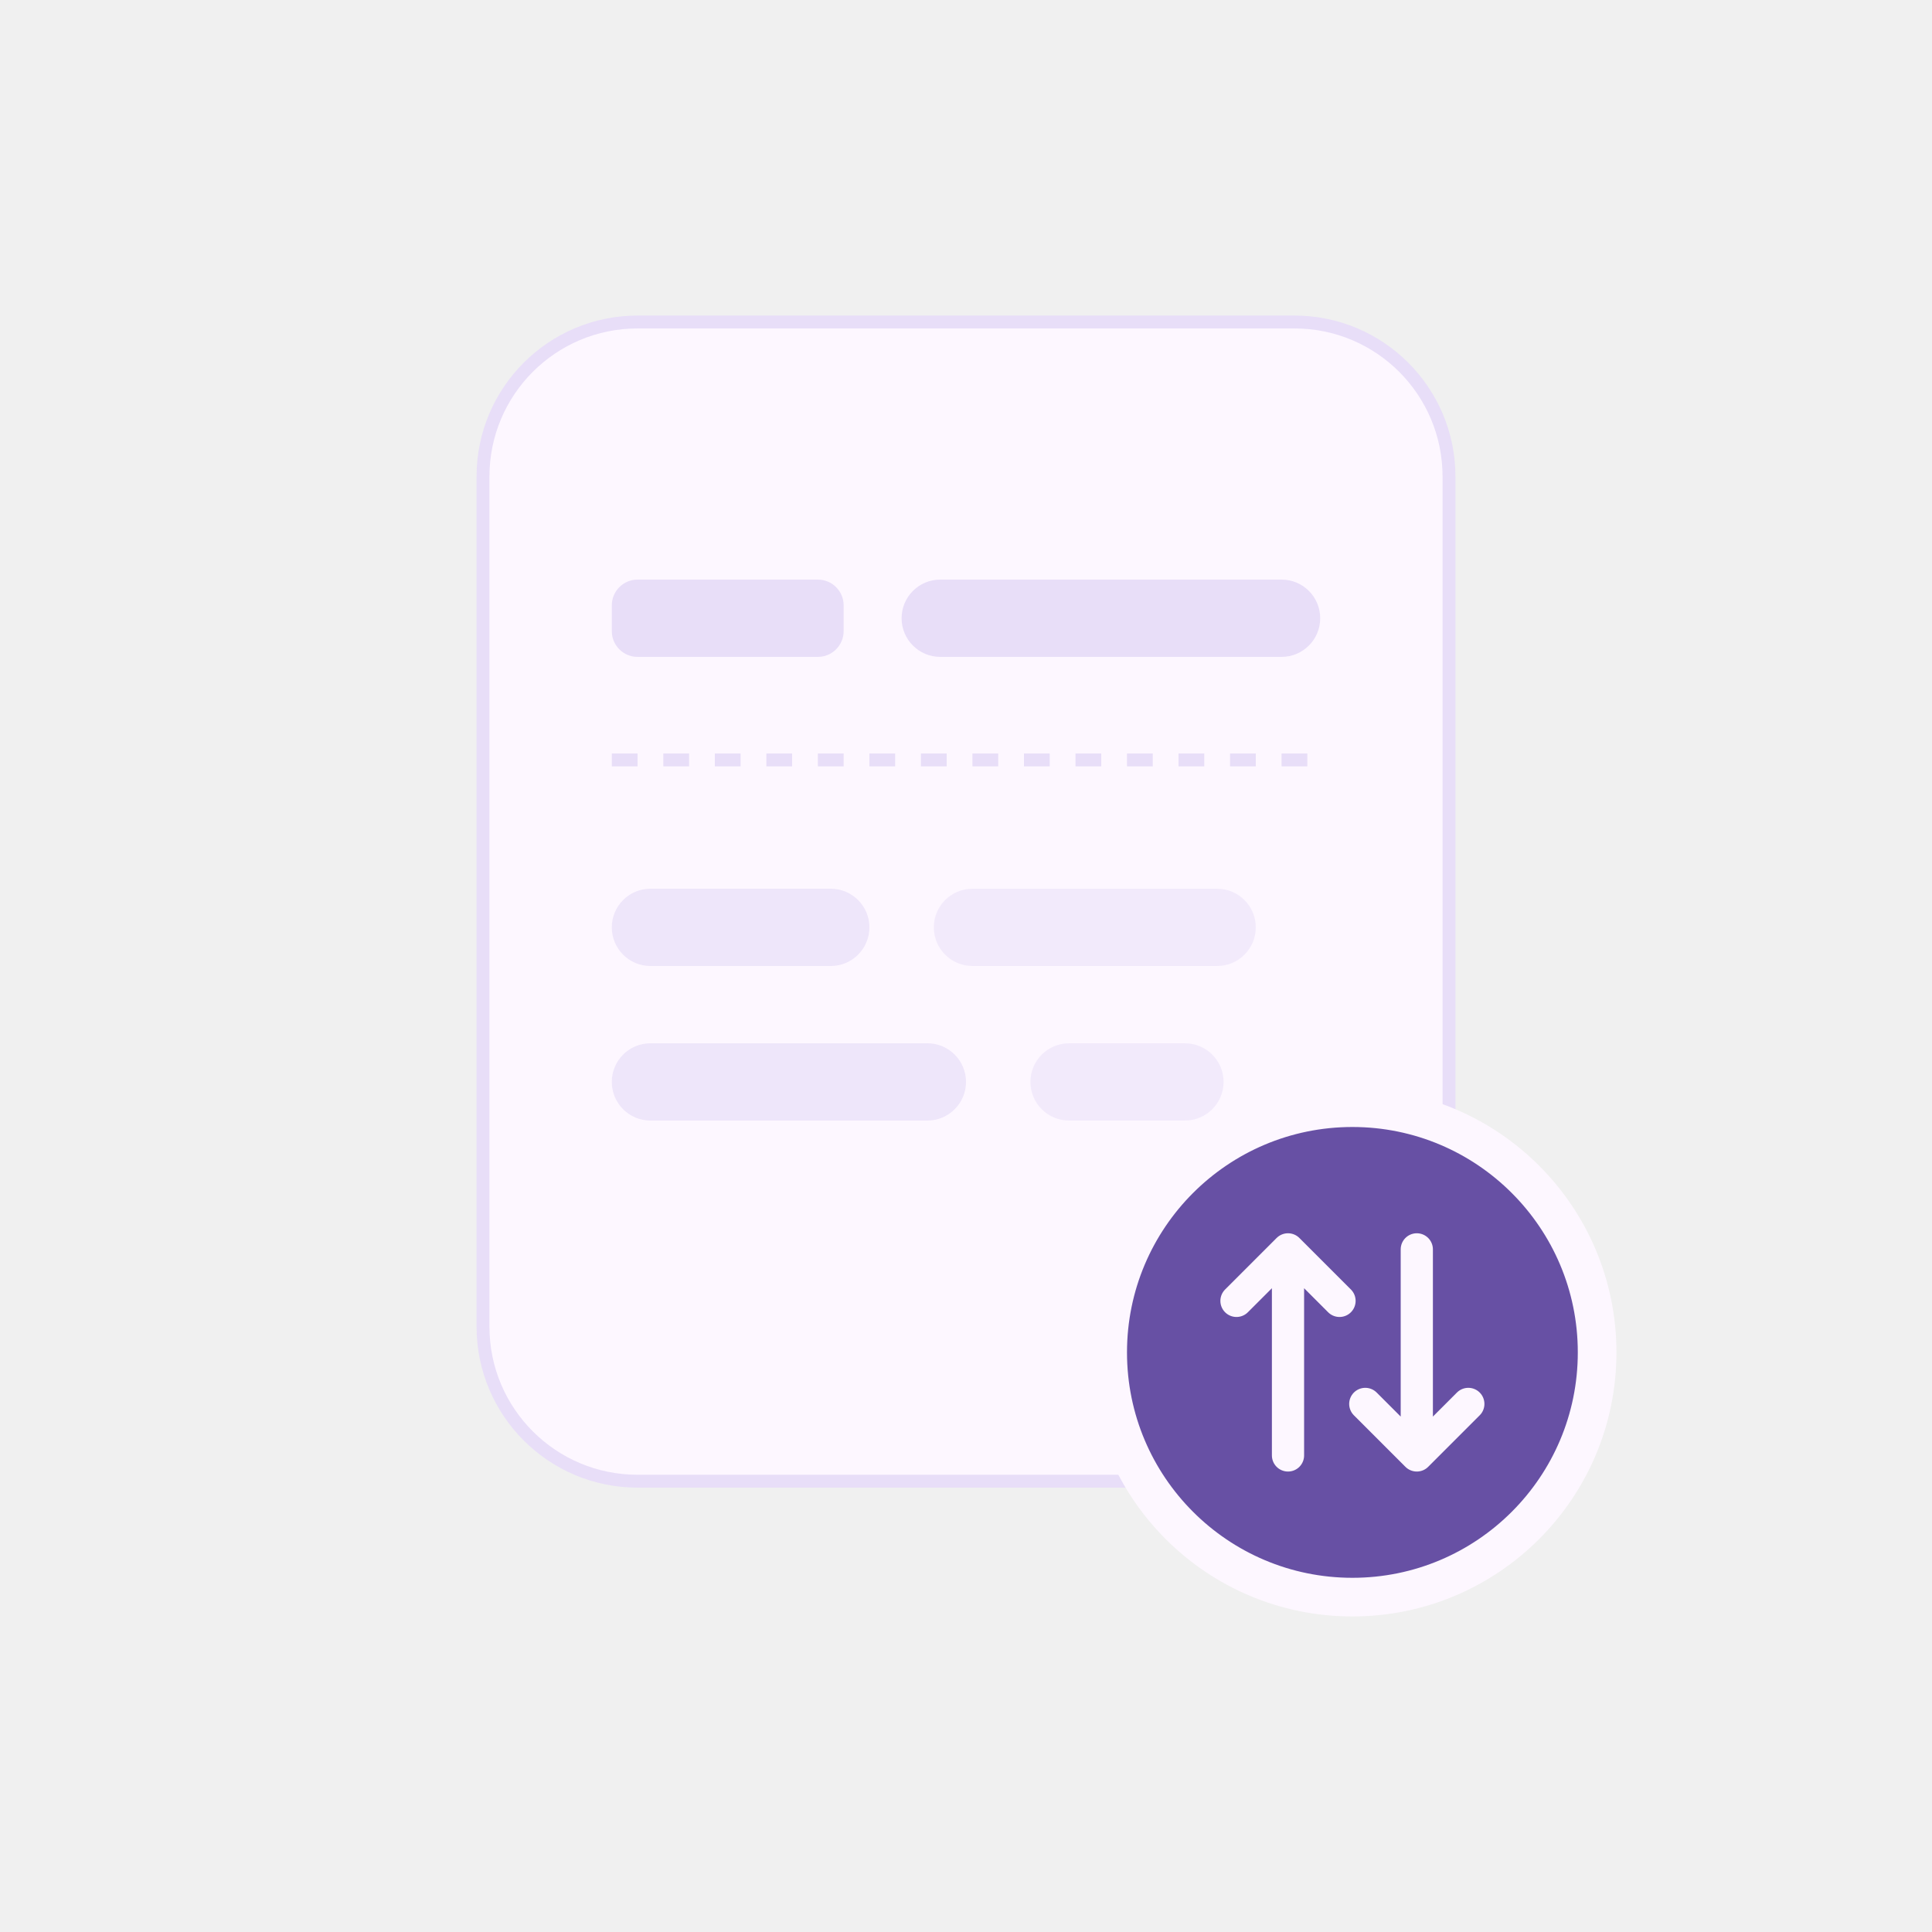
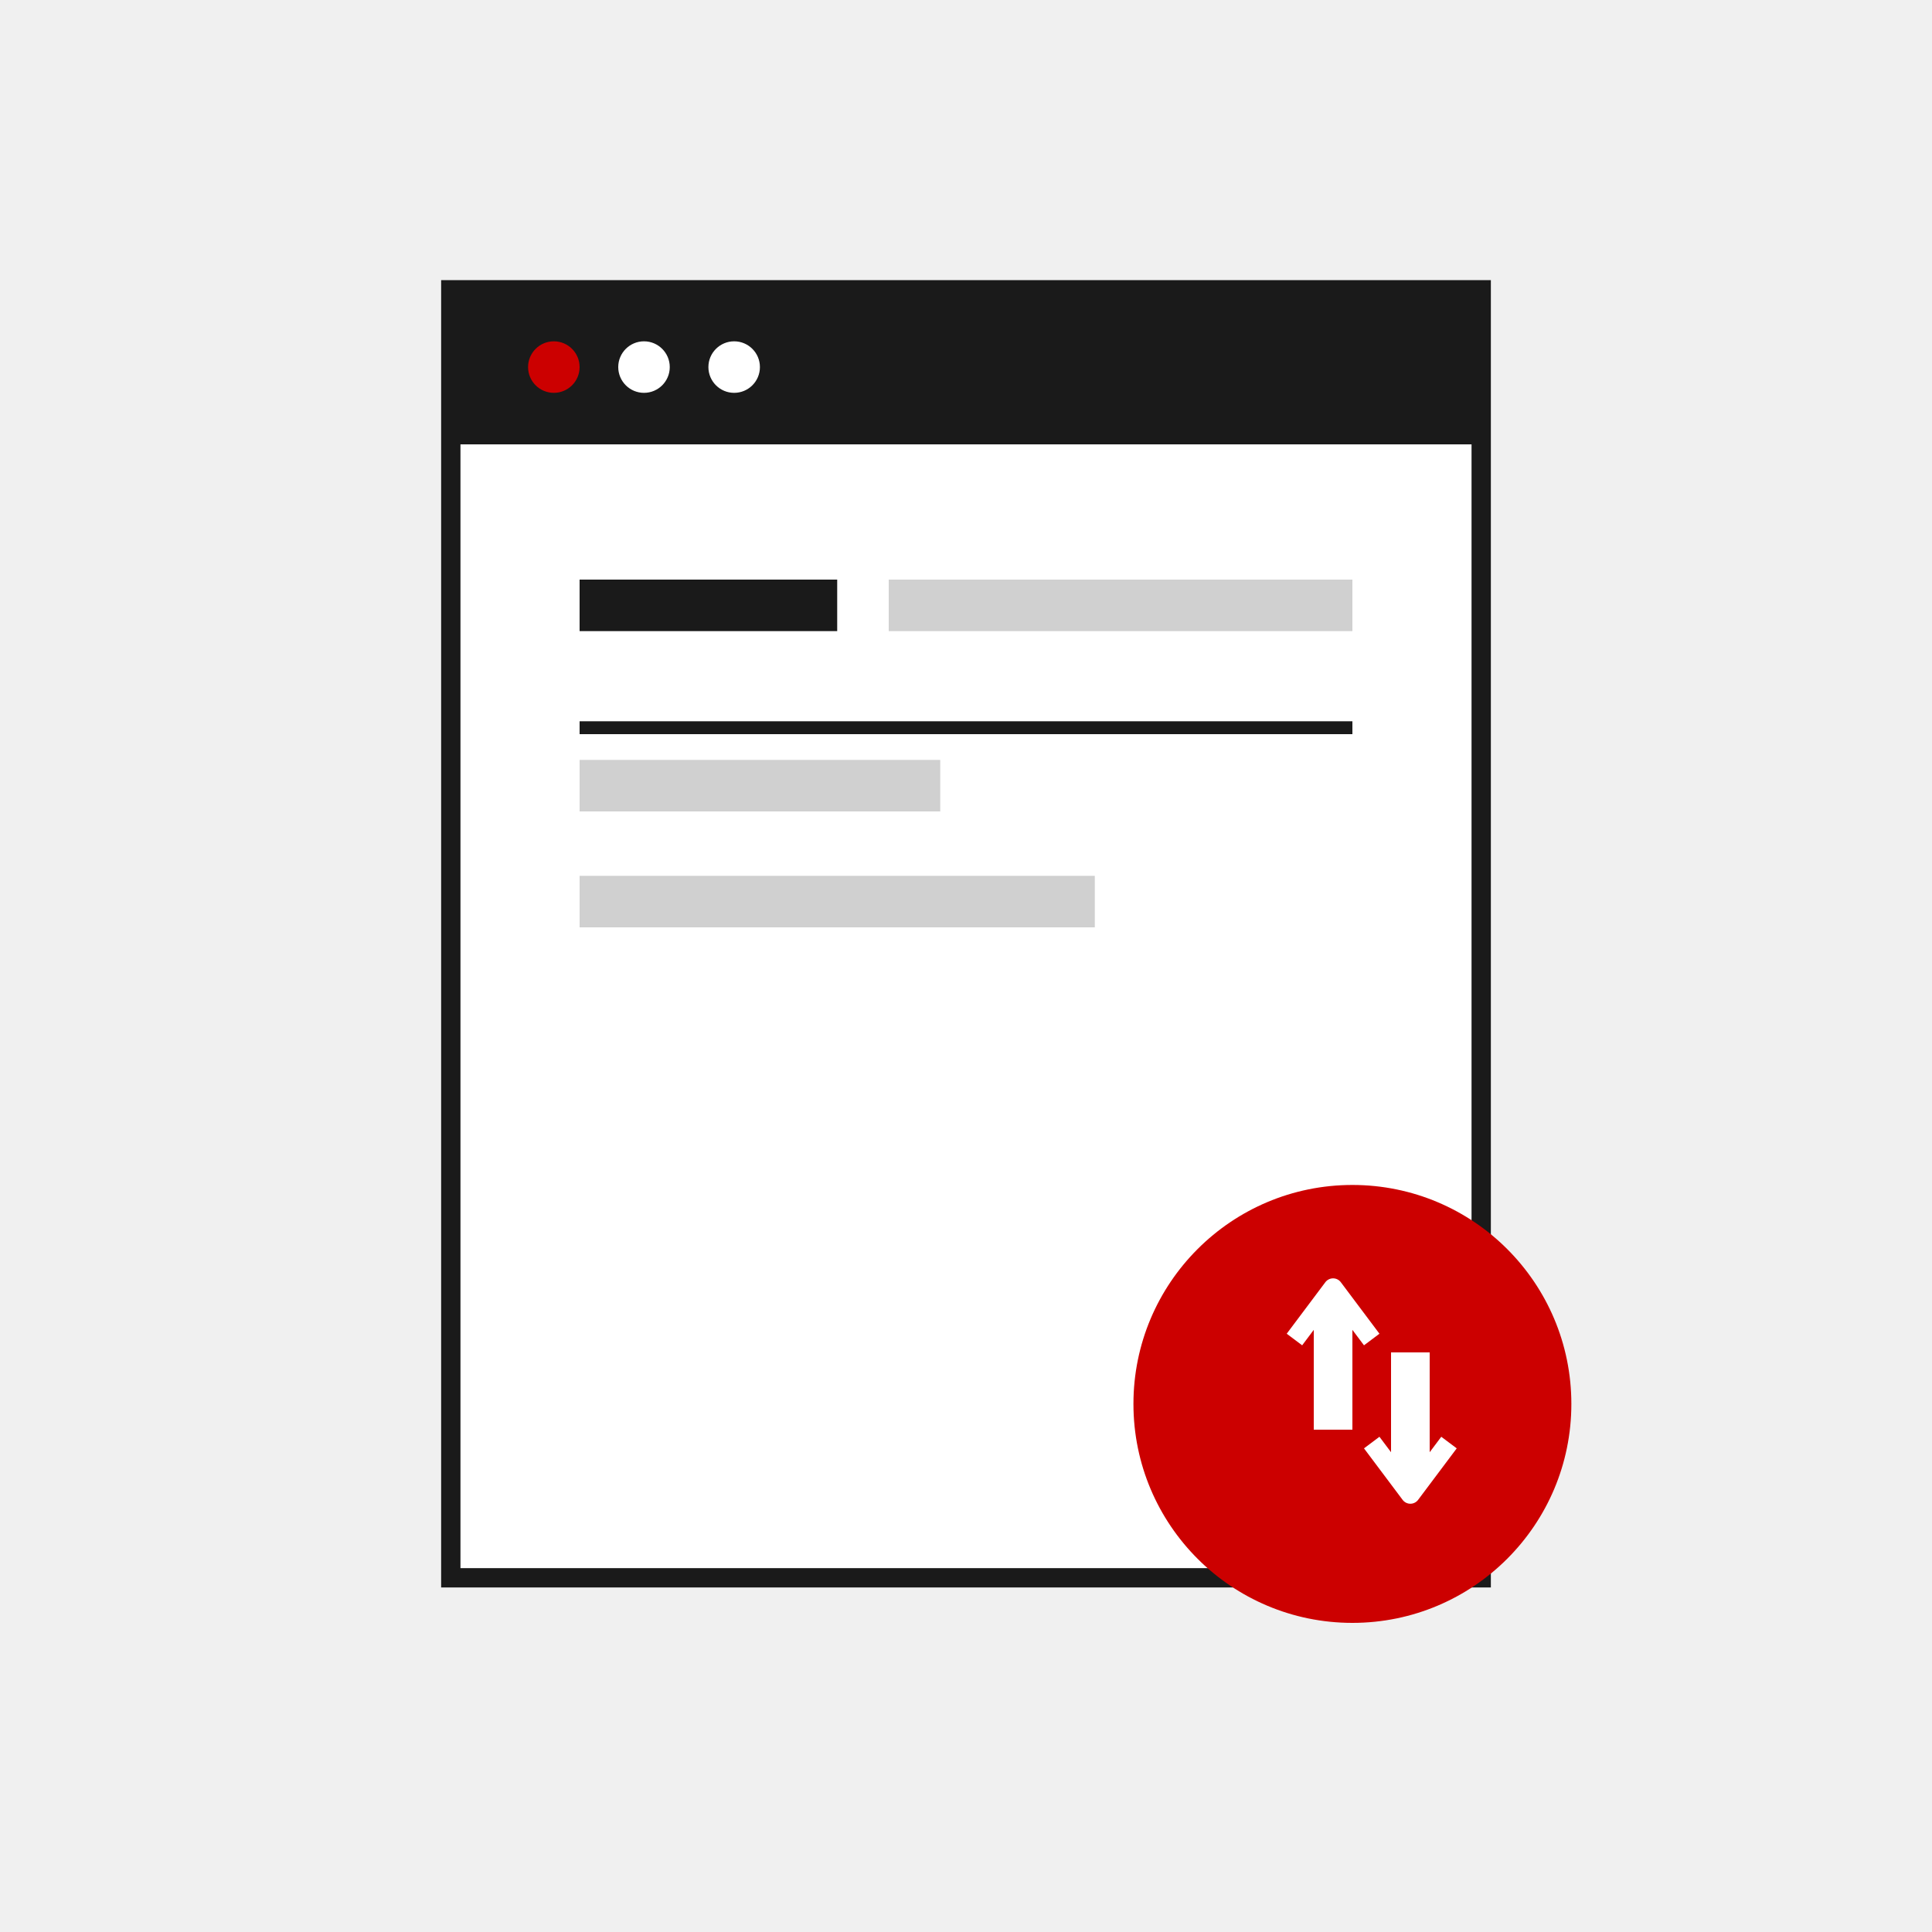
<svg xmlns="http://www.w3.org/2000/svg" width="300" height="300" viewBox="0 0 300 300" fill="none">
-   <rect x="75" y="50" width="150" height="180" rx="24" fill="#FDF7FF" stroke="#E8DEF8" stroke-width="2" />
-   <rect x="95" y="90" width="36" height="12" rx="4" fill="#E8DEF8" />
-   <rect x="140" y="90" width="65" height="12" rx="6" fill="#E8DEF8" />
-   <path d="M95 118H205" stroke="#E8DEF8" stroke-width="2" stroke-dasharray="4 4" />
-   <rect x="95" y="138" width="40" height="12" rx="6" fill="#E8DEF8" opacity="0.7" />
-   <rect x="145" y="138" width="50" height="12" rx="6" fill="#E8DEF8" opacity="0.5" />
-   <rect x="95" y="162" width="55" height="12" rx="6" fill="#E8DEF8" opacity="0.7" />
-   <rect x="160" y="162" width="30" height="12" rx="6" fill="#E8DEF8" opacity="0.5" />
-   <g transform="translate(210, 210)">
-     <circle cx="0" cy="0" r="38" fill="#6750A4" stroke="#FDF7FF" stroke-width="6" />
-     <path d="M-10 16V-16M-10 -16L-18 -8M-10 -16L-2 -8" stroke="#FDF7FF" stroke-width="5" stroke-linecap="round" stroke-linejoin="round" />
-     <path d="M10 -16V16M10 16L2 8M10 16L18 8" stroke="#FDF7FF" stroke-width="5" stroke-linecap="round" stroke-linejoin="round" />
-   </g>
+   <rect x="70" y="45" width="160" height="200" fill="#FFFFFF" stroke="#1A1A1A" stroke-width="3" />
+   <rect x="70" y="45" width="160" height="24" fill="#1A1A1A" />
+   <circle cx="86" cy="57" r="4" fill="#CC0000" />
+   <circle cx="100" cy="57" r="4" fill="#FFFFFF" />
+   <circle cx="114" cy="57" r="4" fill="#FFFFFF" />
+   <rect x="90" y="90" width="40" height="8" fill="#1A1A1A" />
+   <rect x="138" y="90" width="72" height="8" fill="#D0D0D0" />
+   <rect x="90" y="118" width="56" height="8" fill="#D0D0D0" />
+   <rect x="90" y="136" width="80" height="8" fill="#D0D0D0" />
+   <rect x="90" y="112" width="120" height="2" fill="#1A1A1A" />
+   <circle cx="210" cy="218" r="34" fill="#CC0000" />
+   <rect x="204" y="202" width="6" height="20" fill="#FFFFFF" />
+   <path d="M201,208 L207,200 L213,208" fill="none" stroke="#FFFFFF" stroke-width="3" stroke-linejoin="round" />
+   <rect x="216" y="210" width="6" height="20" fill="#FFFFFF" />
+   <path d="M213,224 L219,232 L225,224" fill="none" stroke="#FFFFFF" stroke-width="3" stroke-linejoin="round" />
</svg>
